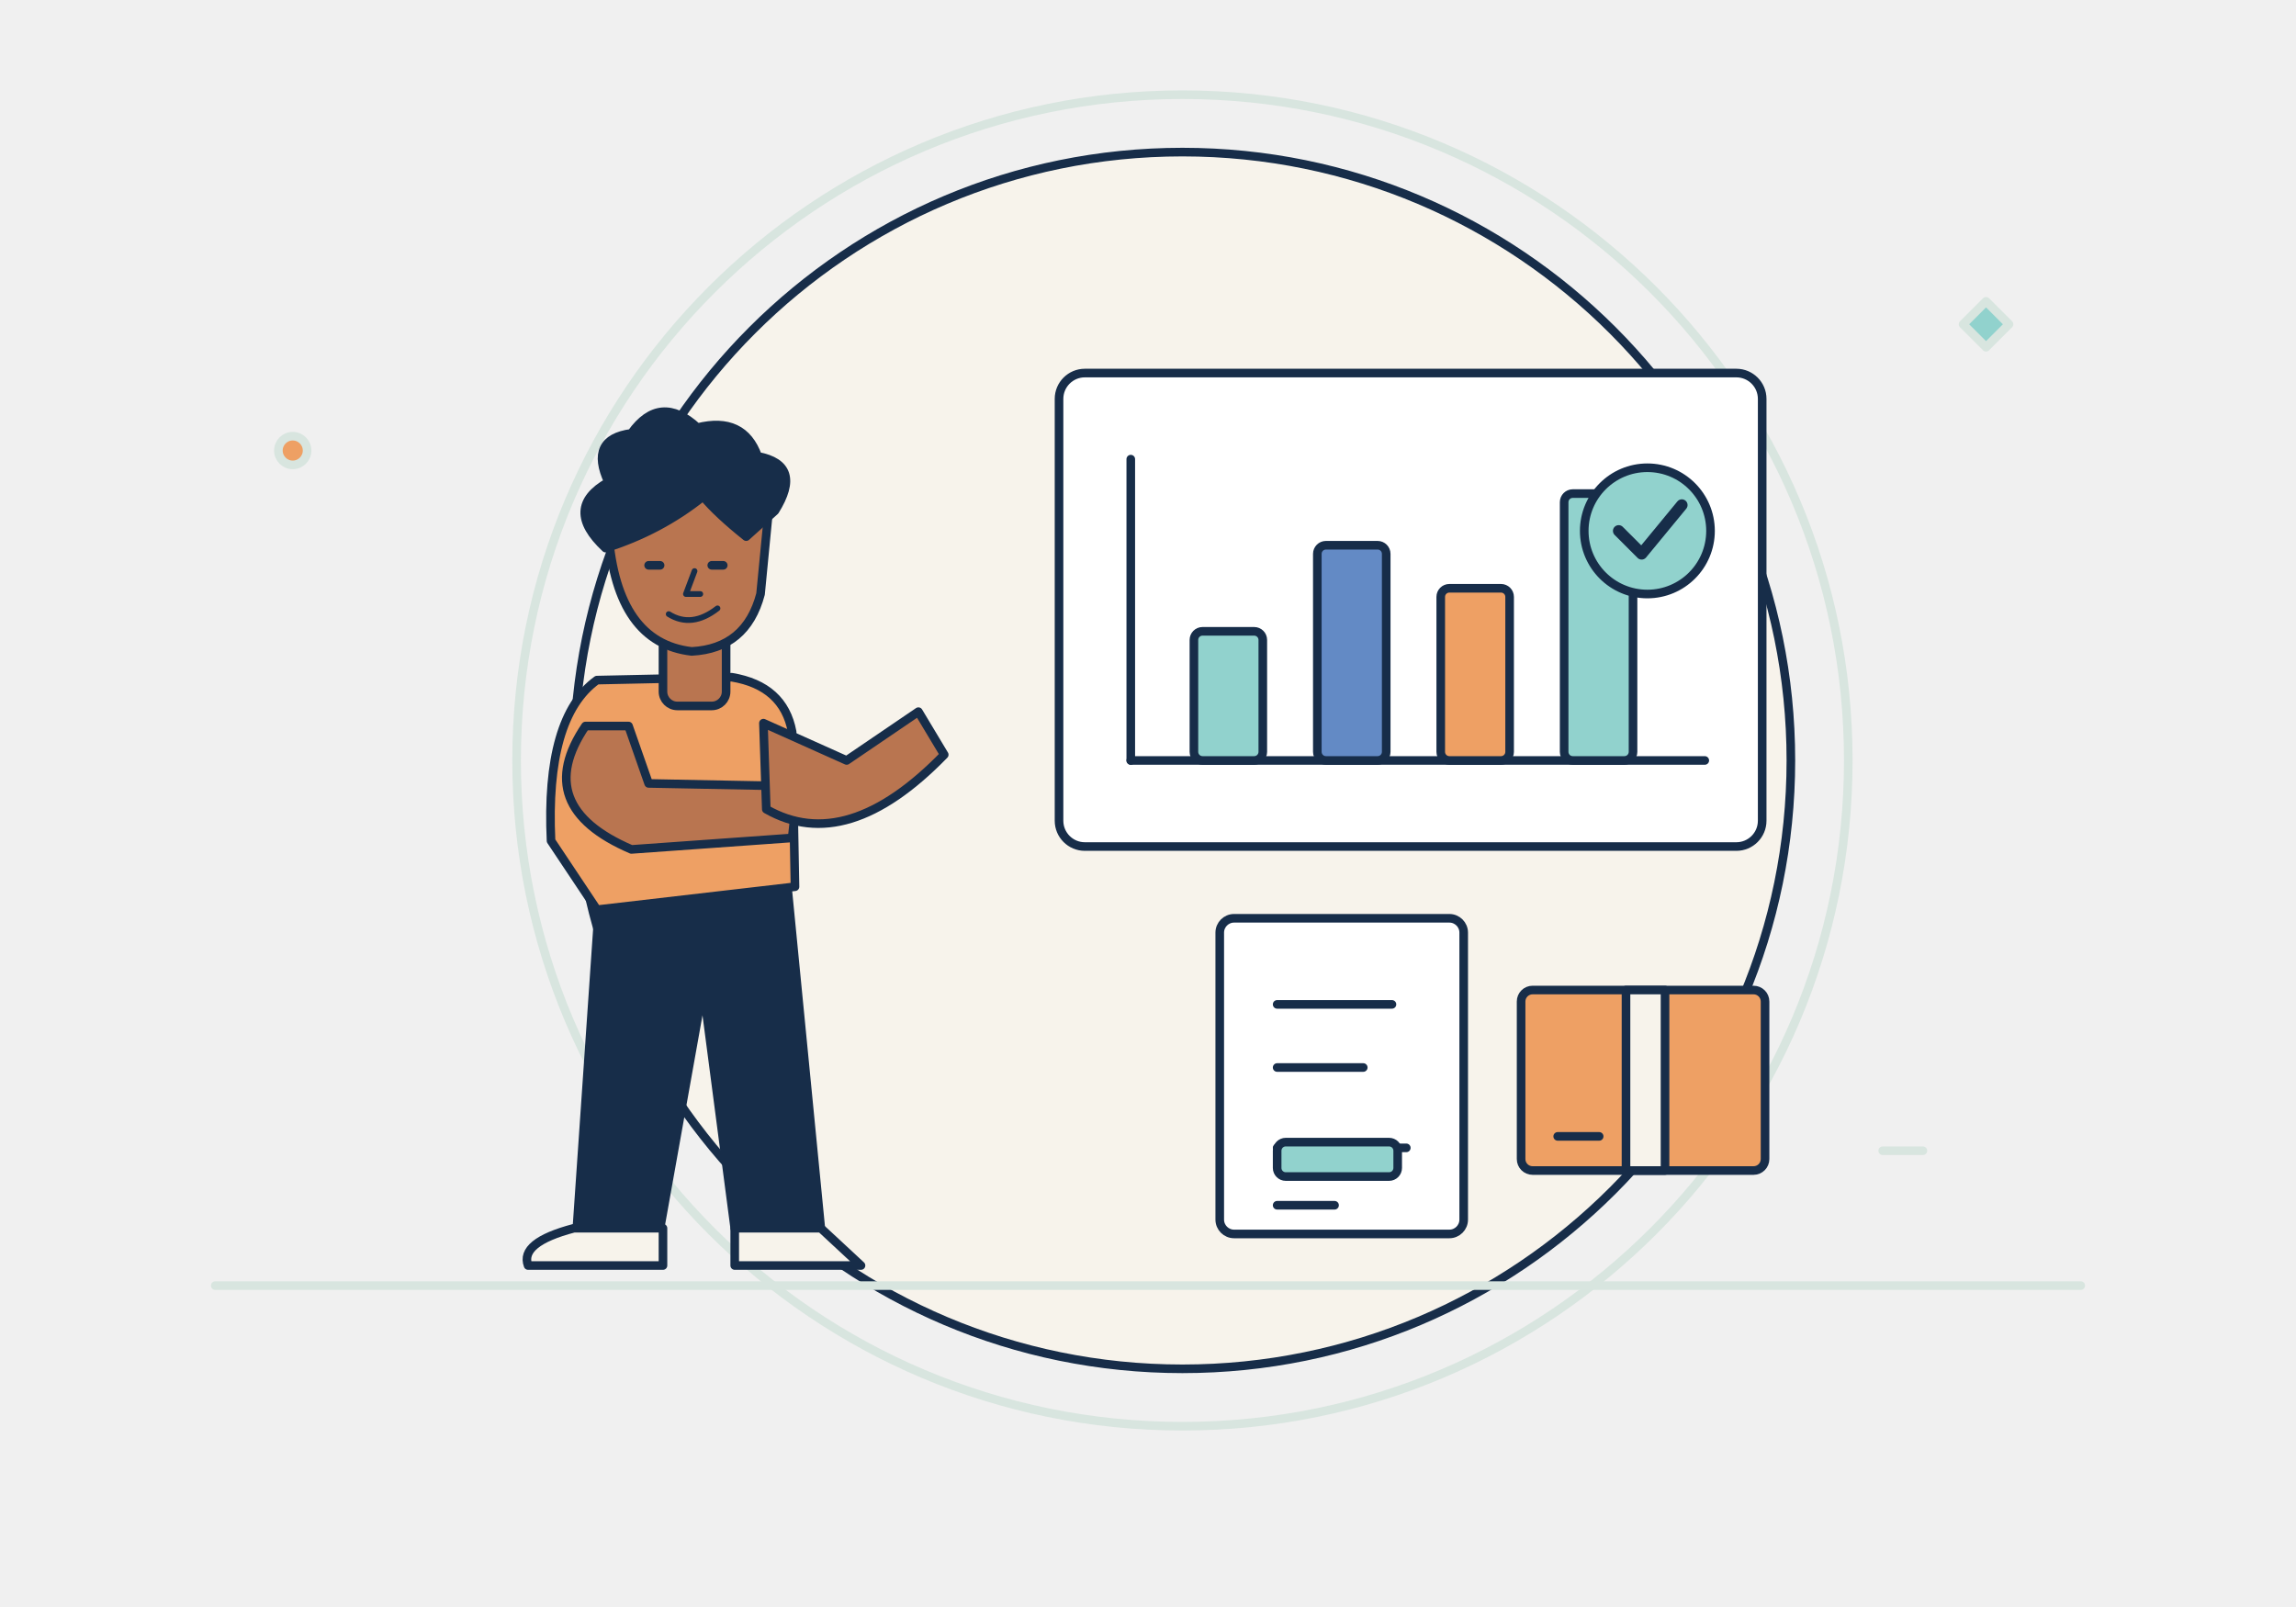
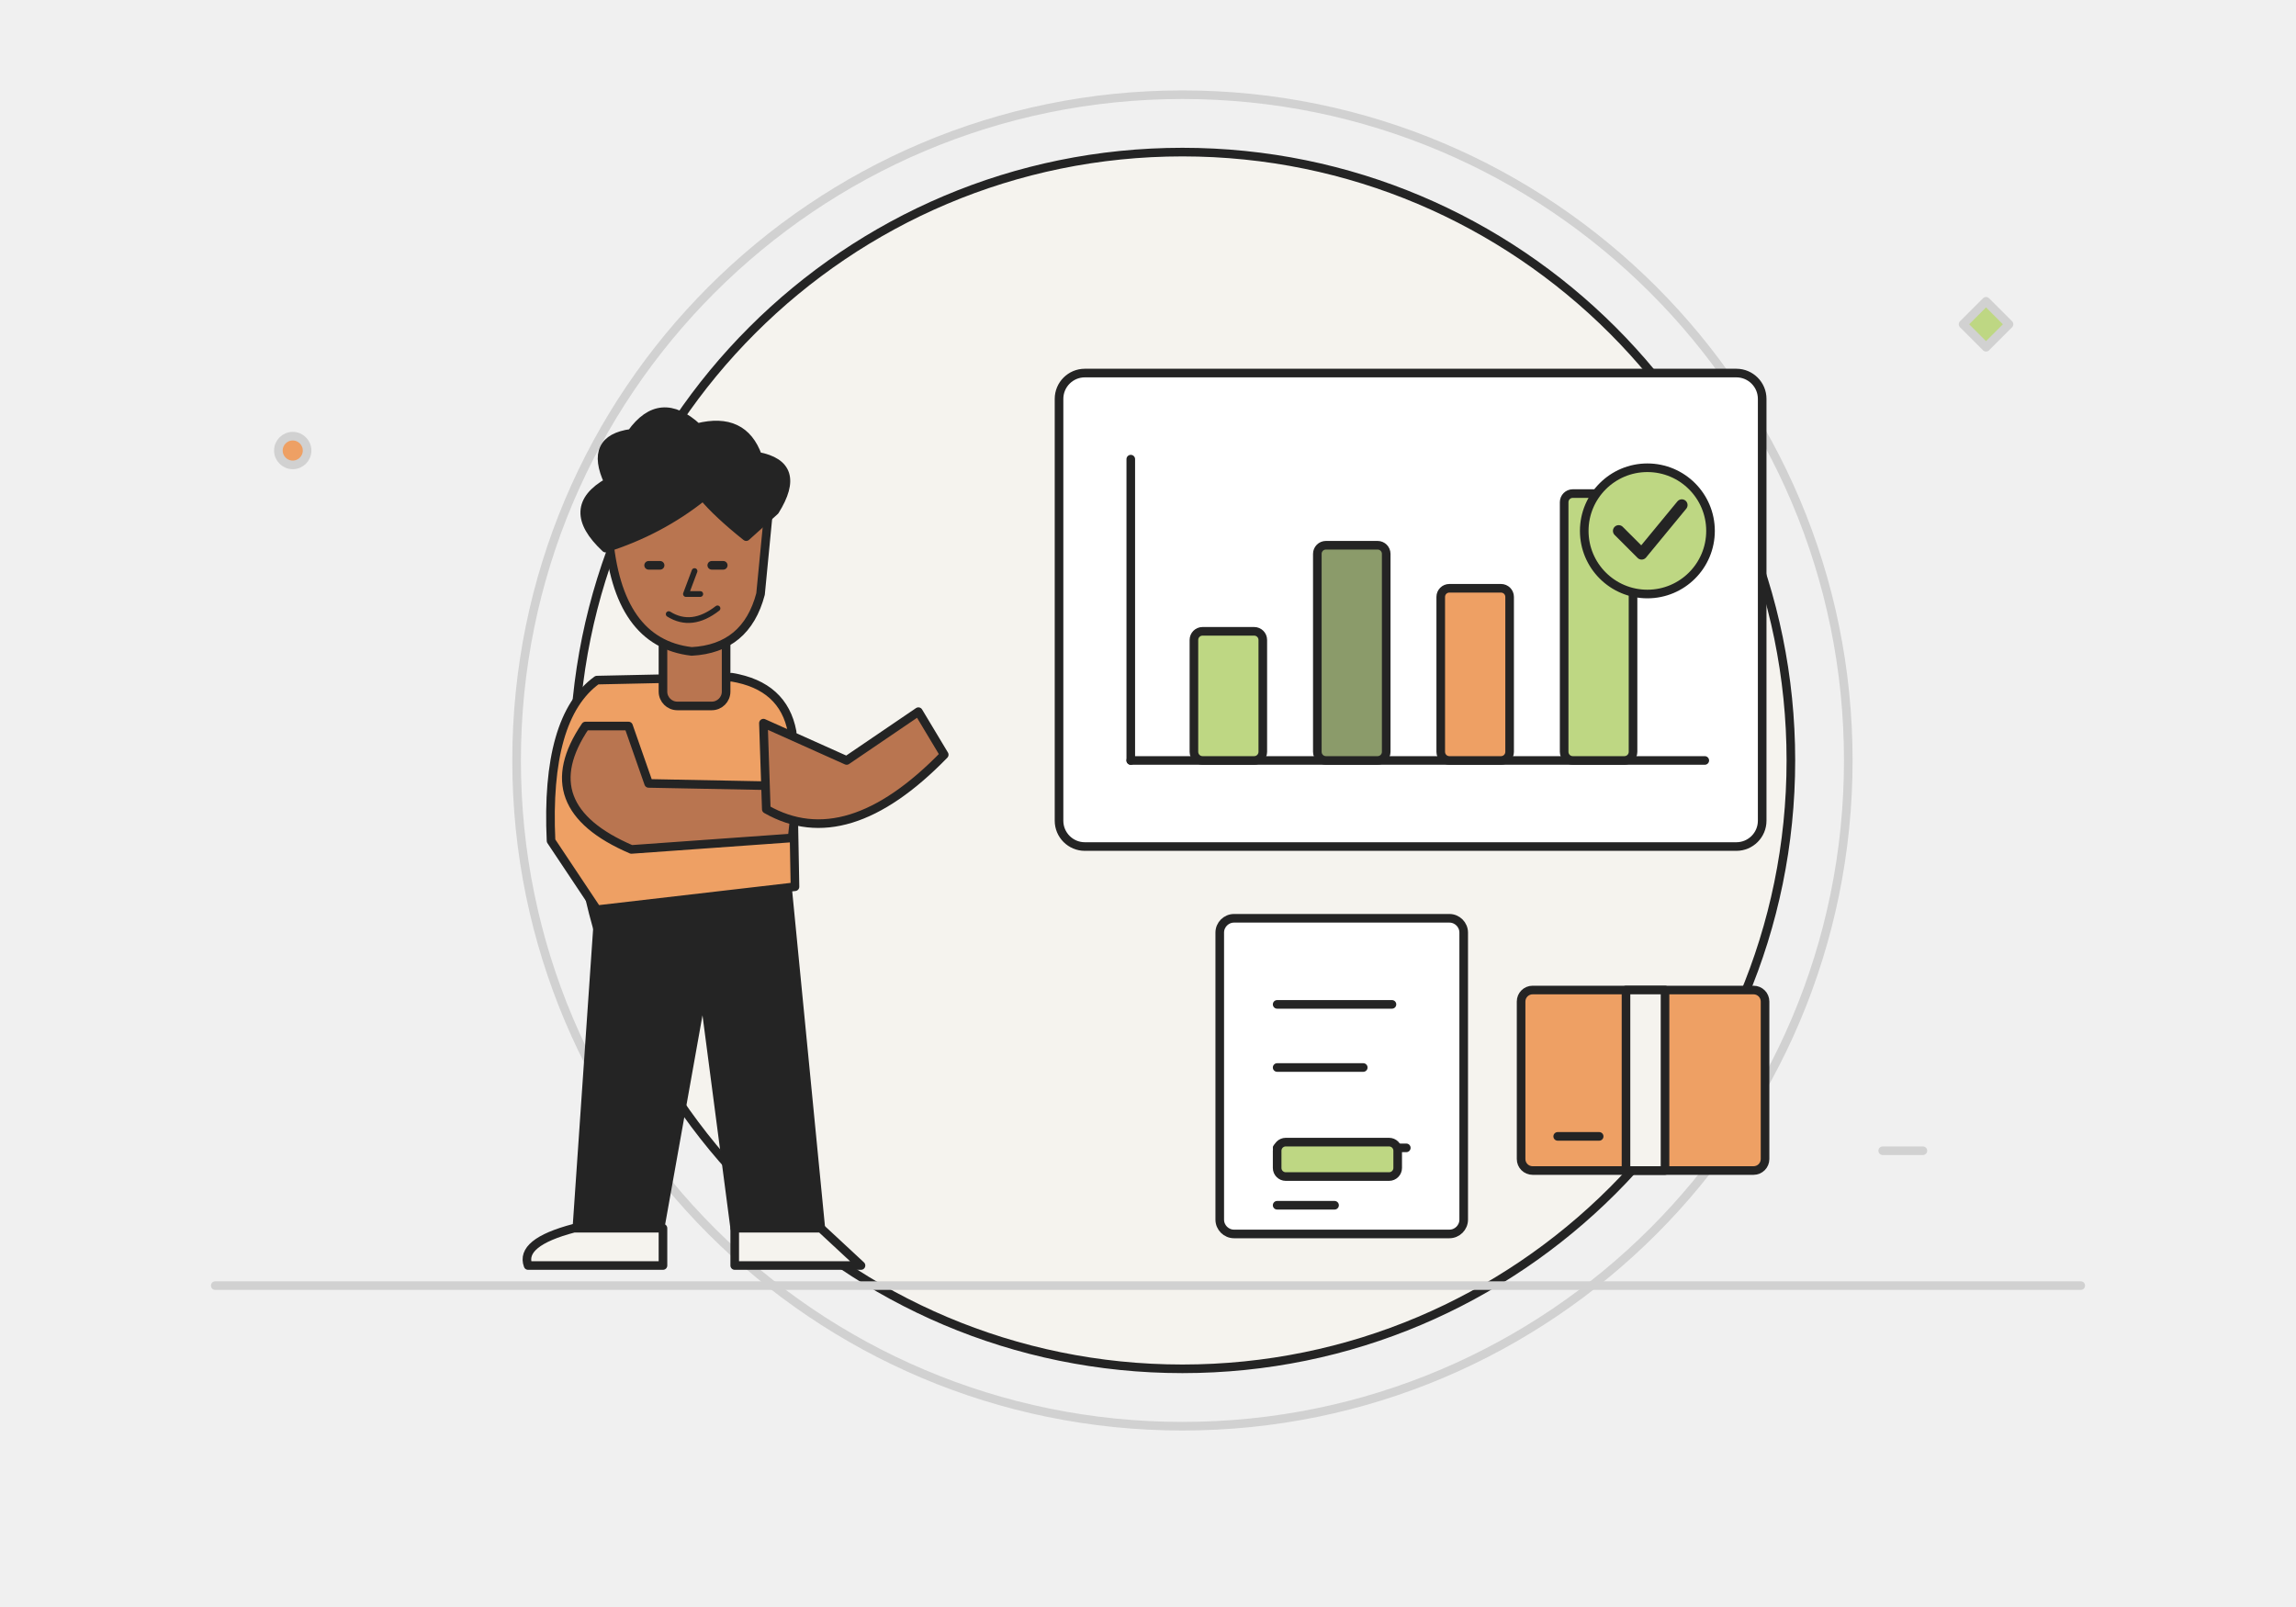
<svg xmlns="http://www.w3.org/2000/svg" viewBox="0 0 800 560" fill="none">
-   <g stroke="#172d49" stroke-width="3" stroke-linecap="round" stroke-linejoin="round">
-     <circle cx="412" cy="265" r="212" fill="#f7f3eb" />
-     <g stroke="#d8e5df">
+   <g stroke="#242424" stroke-width="3" stroke-linecap="round" stroke-linejoin="round">
+     <circle cx="412" cy="265" r="212" fill="#f5f3ee" />
+     <g stroke="#d1d1d1">
      <circle cx="412" cy="265" r="232" fill="none" />
      <path d="M75 448L725 448" fill="none" />
-       <path d="M692 105L700 113L692 121L684 113Z" fill="#91d2cd" />
+       <path d="M692 105L700 113L692 121L684 113Z" fill="#bed783" />
      <circle cx="102" cy="157" r="5" fill="#eea064" />
      <path d="M656 401L670 401" fill="none" />
    </g>
    <g transform="translate(238 190) scale(1)">
-       <path d="M-28 107L-37 238L-8 238L7 154L18 238H48L35 105Z" fill="#172d49" />
-       <path d="M-38 238H-7V251H-54Q-57 243-38 238Z" fill="#f7f3eb" />
-       <path d="M18 238H48L62 251H18Z" fill="#f7f3eb" />
+       <path d="M-28 107L-37 238L-8 238L7 154L18 238H48L35 105Z" fill="#242424" />
+       <path d="M-38 238H-7V251H-54Q-57 243-38 238Z" fill="#f5f3ee" />
+       <path d="M18 238H48L62 251H18Z" fill="#f5f3ee" />
      <path d="M-30 47Q-48 60-46 103L-30 127L39 119L38 65Q35 49 17 46Z" fill="#eea064" />
      <rect x="-7" y="27" width="22" height="29" rx="5" fill="#b97550" />
      <path d="M-26 -4Q-27 -29-4 -35Q22 -39 30 -14L27 17Q22 36 3 37Q-23 34-26 -4Z" fill="#b97550" />
-       <path d="M-27 1Q-42-13-26-22Q-33-37-18-39Q-8-53 5-41Q21-45 26-31Q42-28 32-12L22-3Q12-11 7-17Q-8-5-27 1Z" fill="#172d49" />
+       <path d="M-27 1Q-42-13-26-22Q-33-37-18-39Q-8-53 5-41Q21-45 26-31Q42-28 32-12L22-3Q12-11 7-17Q-8-5-27 1Z" fill="#242424" />
      <path d="M-12 7L-8 7M10 7L14 7" fill="none" stroke-width="3" />
      <path d="M4 9L1 17H6M-5 24Q3 29 12 22" fill="none" stroke-width="2" />
      <path d="M-34 63Q-53 91-18 106L38 102L40 84L-12 83L-19 63Z" fill="#b97550" />
      <path d="M28 62L57 75L82 58L91 73Q57 108 29 92Z" fill="#b97550" />
    </g>
    <g transform="translate(369 130)">
      <rect x="0" y="0" width="245" height="165" rx="9" fill="#fff" />
      <path d="M25 135L225 135" fill="none" />
      <path d="M25 30L25 135" fill="none" />
-       <rect x="47" y="90" width="24" height="45" rx="3" fill="#91d2cd" />
-       <rect x="90" y="60" width="24" height="75" rx="3" fill="#638ac5" />
+       <rect x="47" y="90" width="24" height="45" rx="3" fill="#bed783" />
+       <rect x="90" y="60" width="24" height="75" rx="3" fill="#8b9b6a" />
      <rect x="133" y="75" width="24" height="60" rx="3" fill="#eea064" />
-       <rect x="176" y="42" width="24" height="93" rx="3" fill="#91d2cd" />
+       <rect x="176" y="42" width="24" height="93" rx="3" fill="#bed783" />
    </g>
    <g transform="translate(425 320)">
      <rect x="0" y="0" width="85" height="110" rx="5" fill="#fff" />
      <path d="M20 30L60 30" fill="none" />
      <path d="M20 52L50 52" fill="none" />
      <path d="M20 80L65 80" fill="none" />
      <path d="M20 100L40 100" fill="none" />
-       <rect x="20" y="78" width="42" height="12" rx="3" fill="#91d2cd" />
+       <rect x="20" y="78" width="42" height="12" rx="3" fill="#bed783" />
    </g>
    <g transform="translate(530 345)">
      <rect x="0" y="0" width="85" height="62.9" rx="4" fill="#eea064" />
-       <rect x="36.55" y="0" width="13.6" height="62.9" rx="0" fill="#f7f3eb" />
+       <rect x="36.55" y="0" width="13.6" height="62.9" rx="0" fill="#f5f3ee" />
      <path d="M12.75 51L27.2 51" fill="none" />
    </g>
    <g transform="translate(574 185)">
-       <circle cx="0" cy="0" r="22" fill="#91d2cd" />
+       <circle cx="0" cy="0" r="22" fill="#bed783" />
      <path d="M-10 0L-2 8L12 -9" fill="none" stroke-width="4" />
    </g>
  </g>
</svg>
